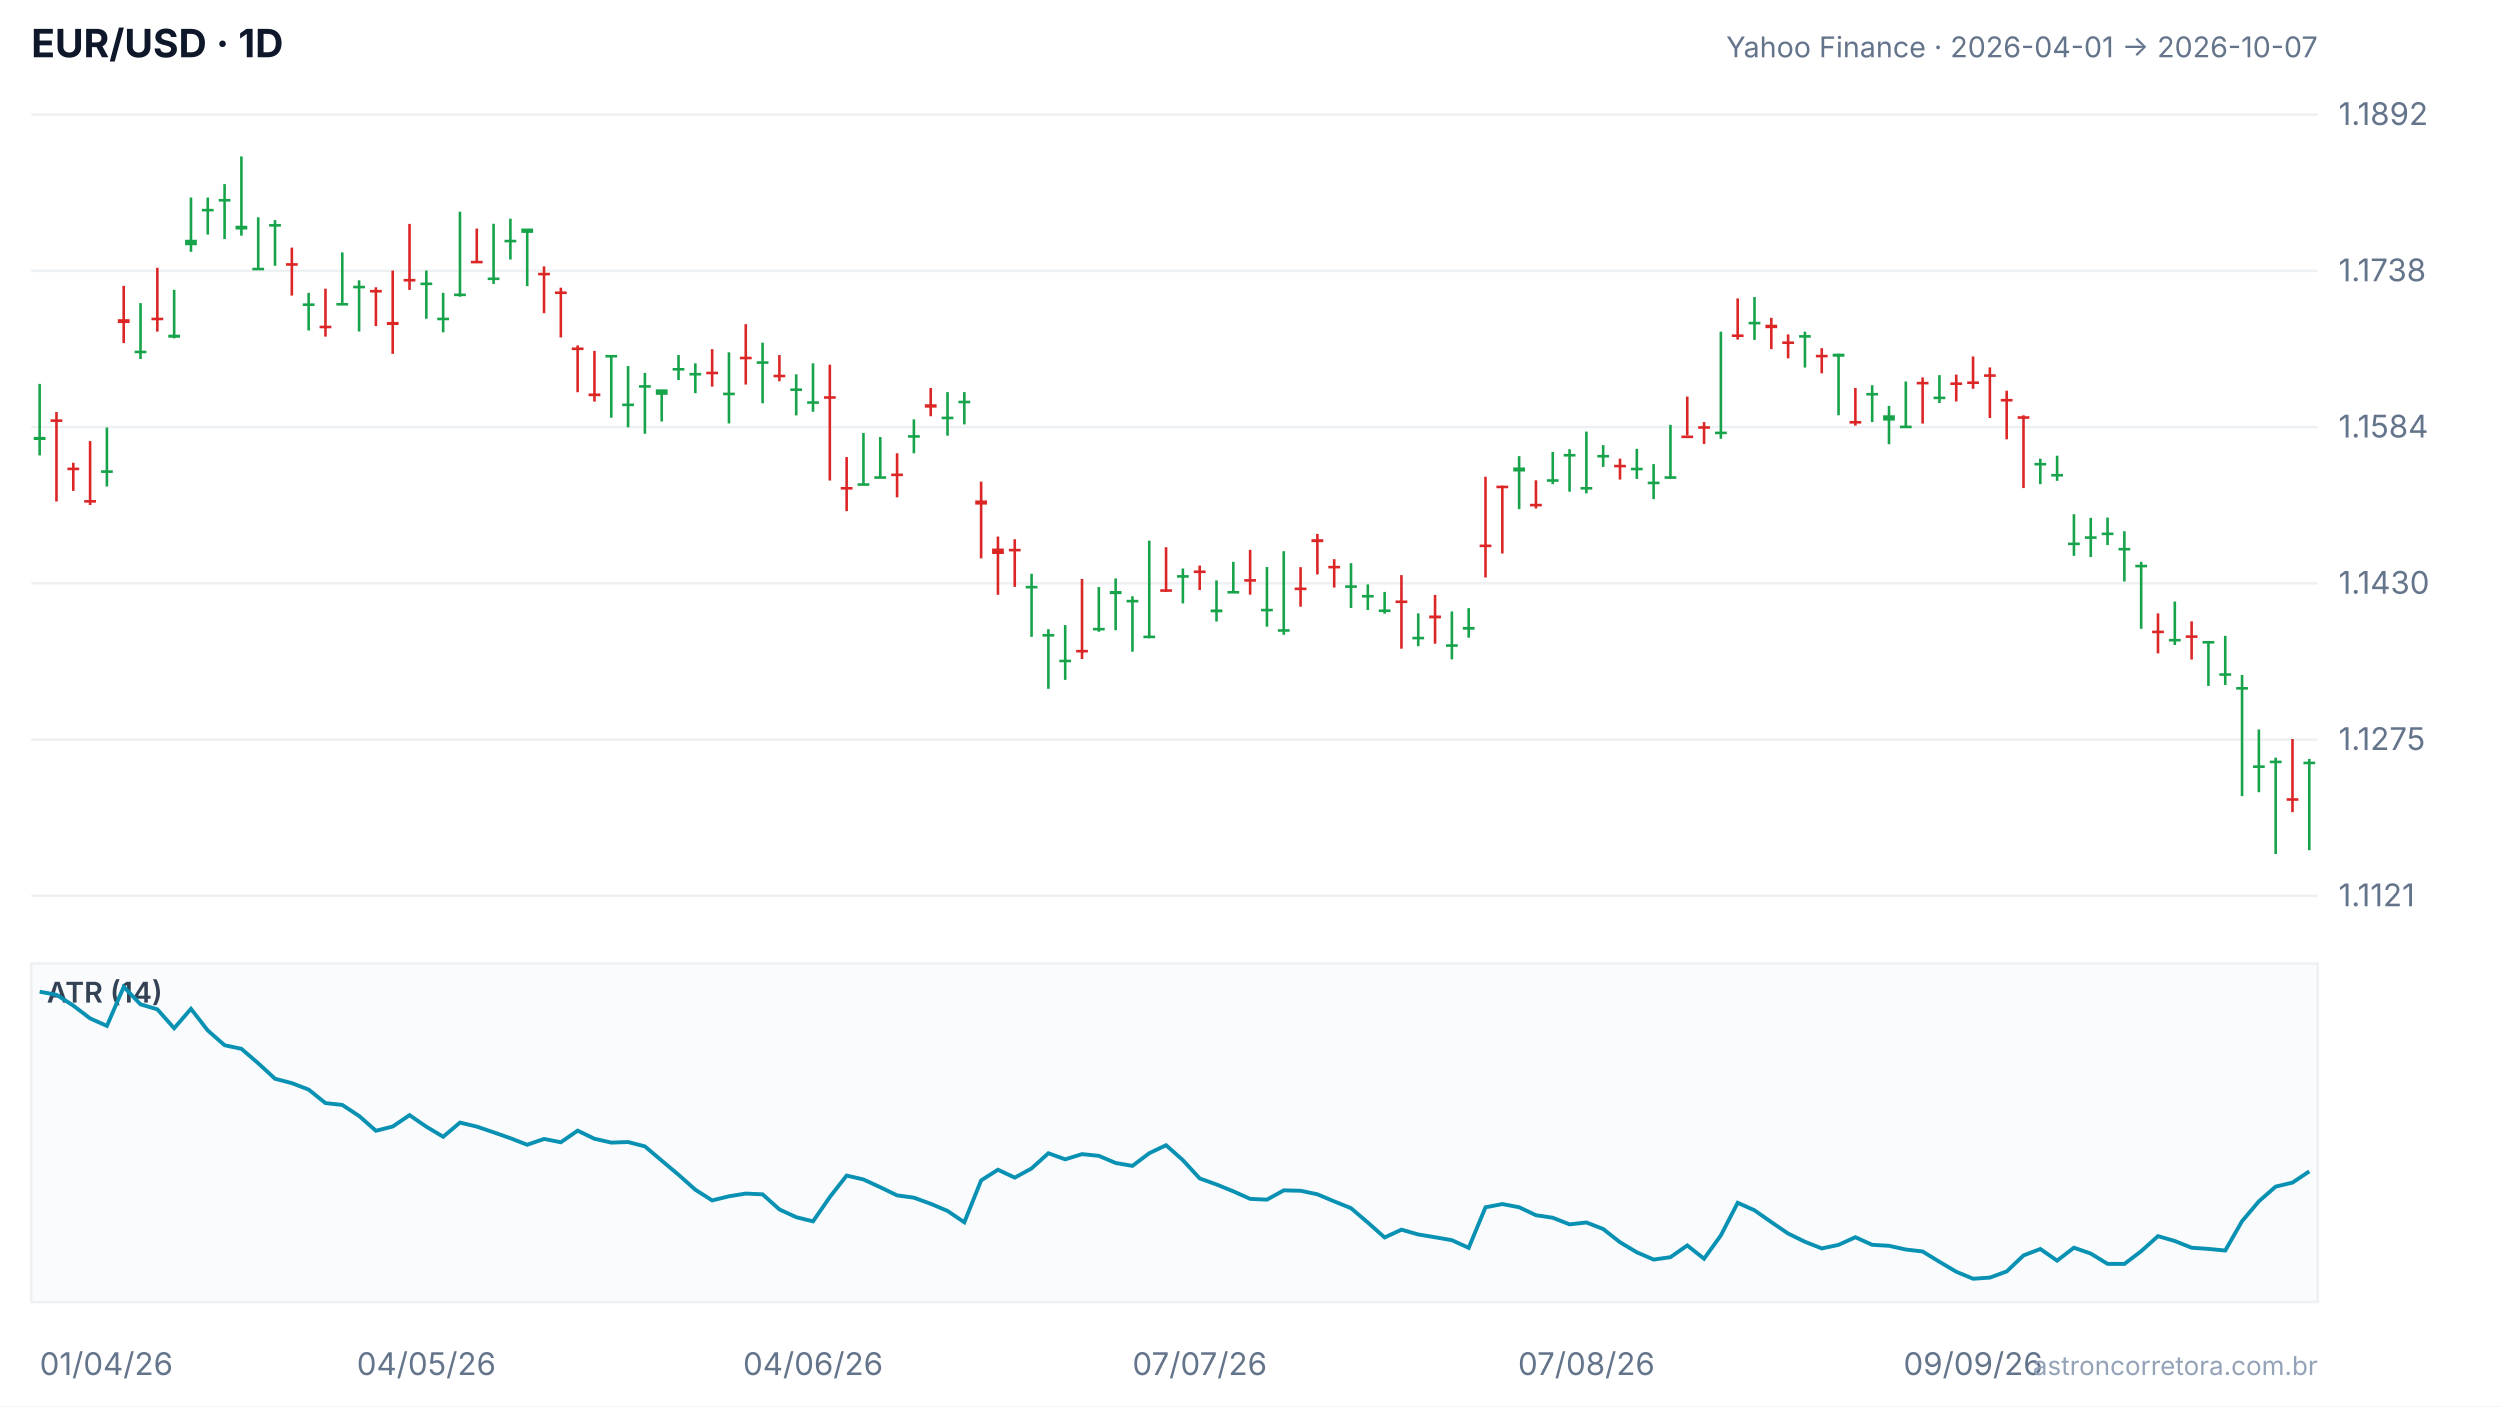
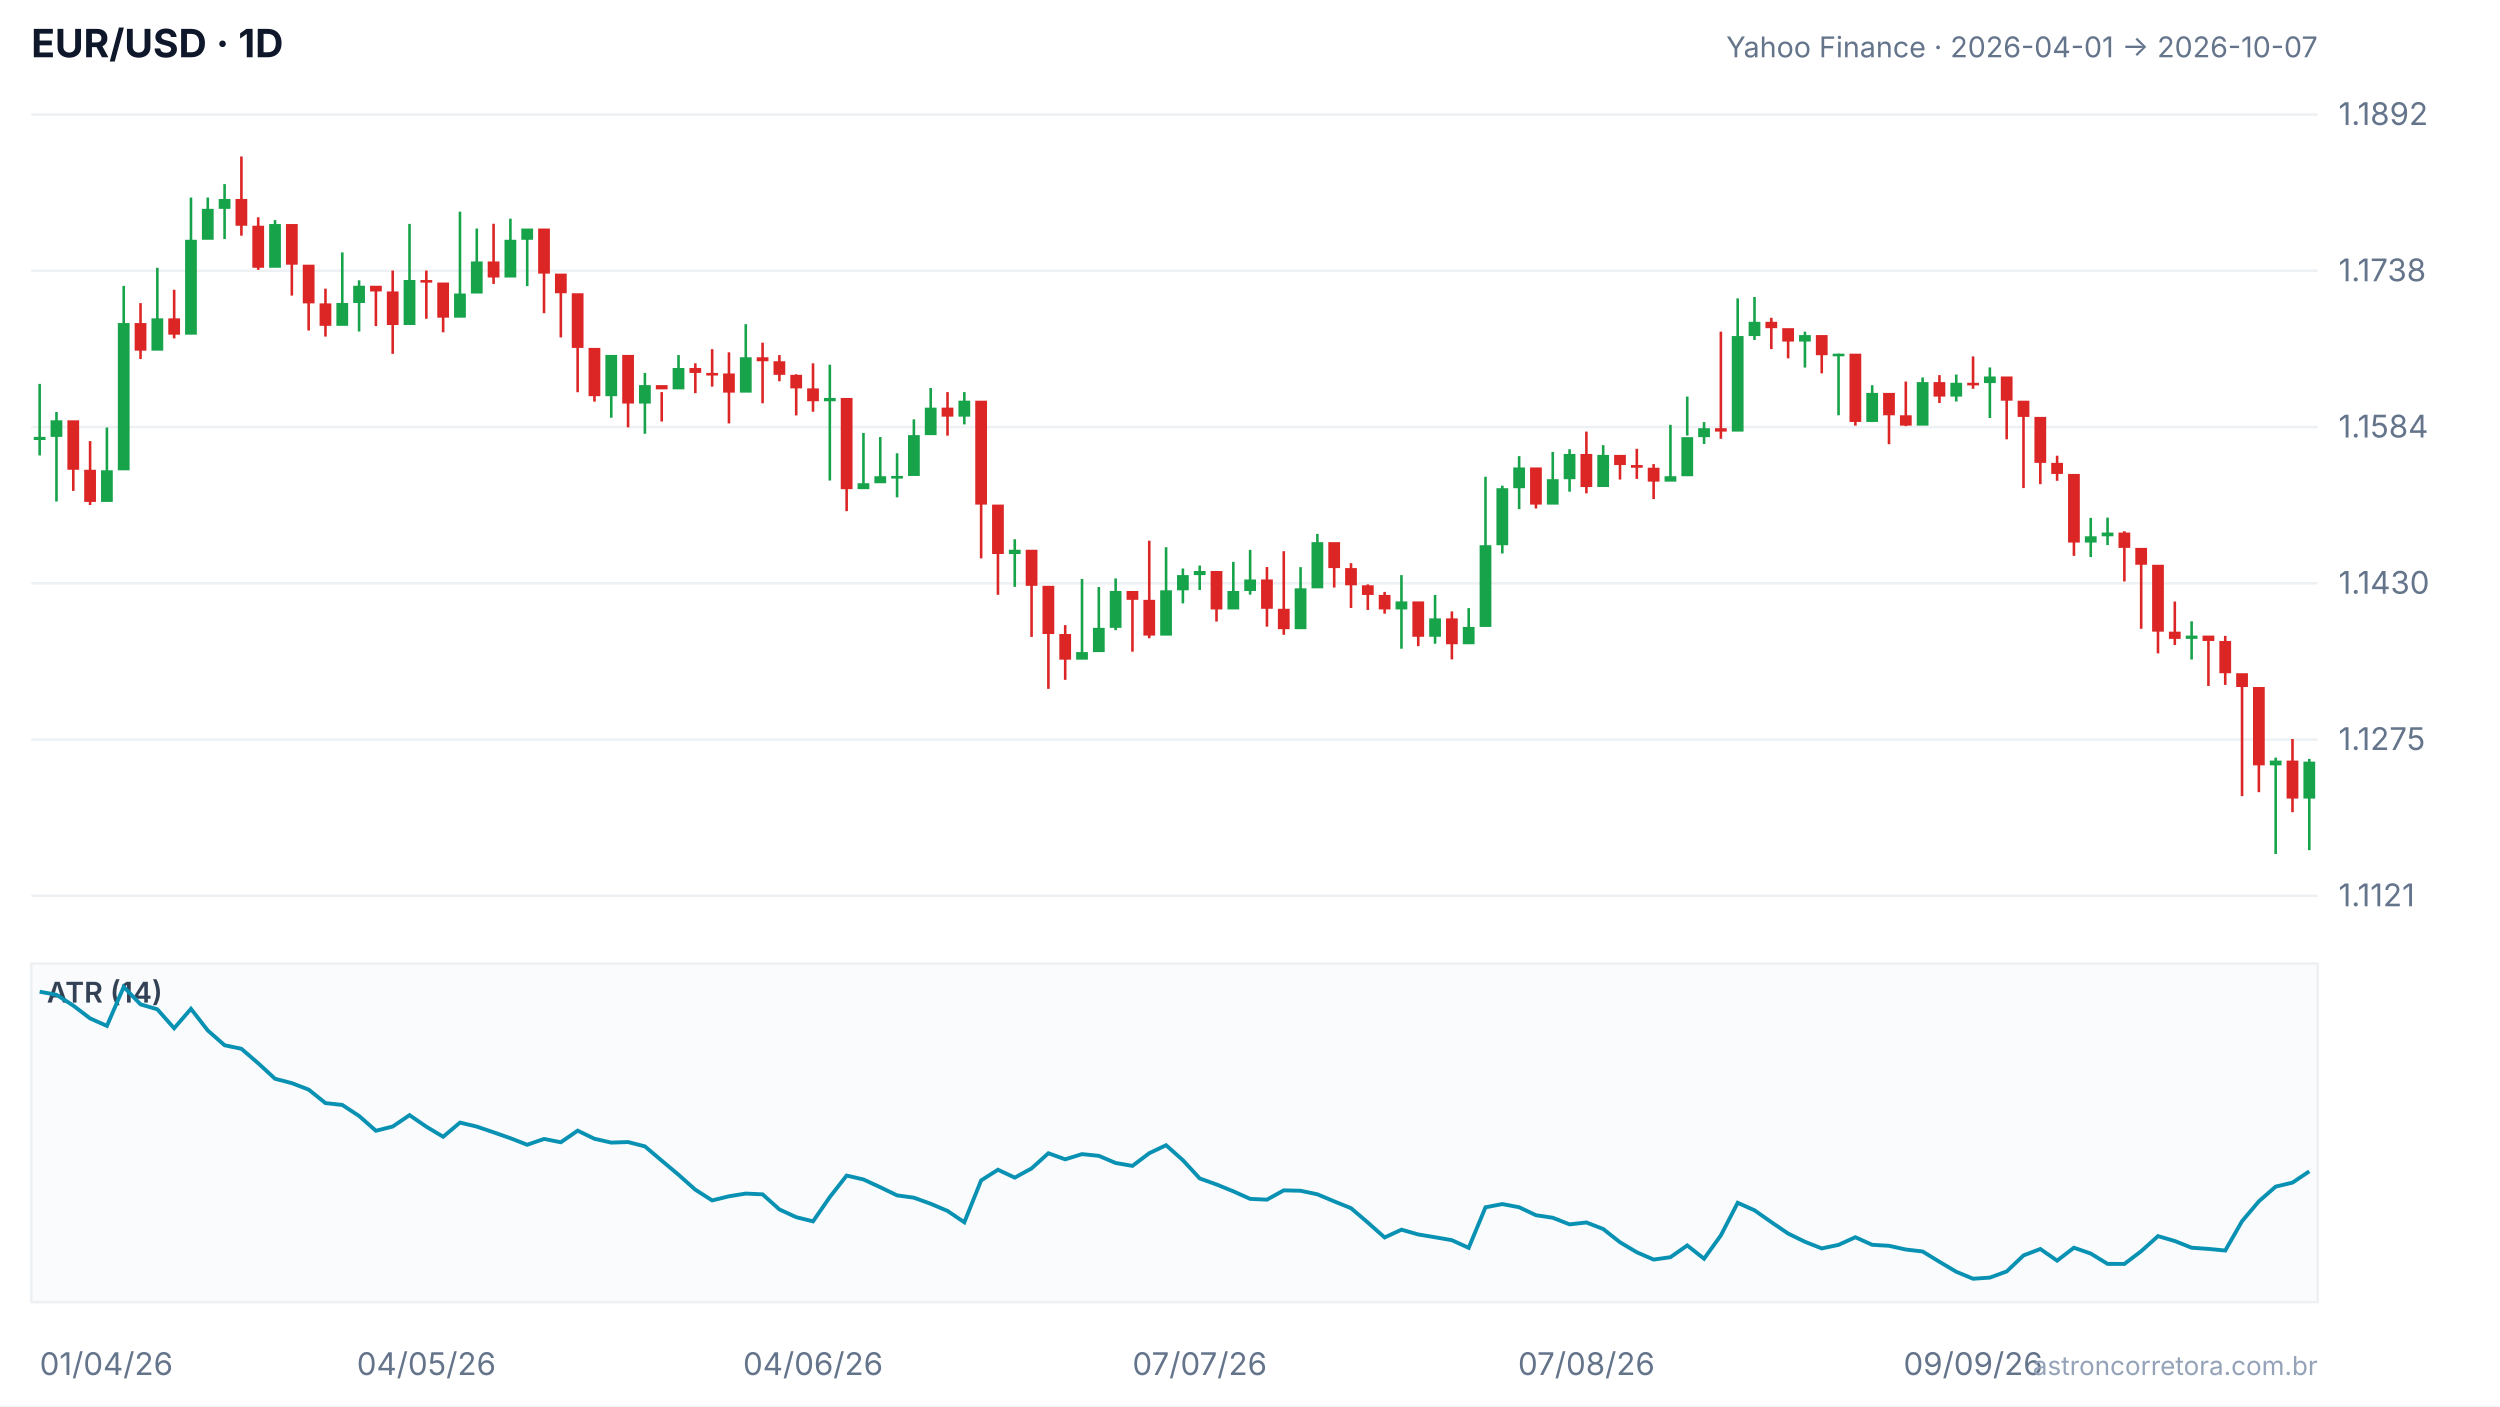
<svg xmlns="http://www.w3.org/2000/svg" viewBox="0 0 960 540" font-family="Inter,system-ui,sans-serif" font-size="12" role="img">
  <rect width="960" height="540" fill="#ffffff" />
  <text x="12" y="22" font-size="15" font-weight="700" fill="#0f172a">EUR/USD · 1D</text>
  <text x="890" y="22" font-size="11" fill="#64748b" text-anchor="end">Yahoo Finance · 2026-04-01 → 2026-10-07</text>
  <line x1="12" x2="890" y1="344" y2="344" stroke="#eef1f4" />
  <text x="898" y="348" fill="#64748b">1.1121</text>
  <line x1="12" x2="890" y1="284" y2="284" stroke="#eef1f4" />
  <text x="898" y="288" fill="#64748b">1.1275</text>
  <line x1="12" x2="890" y1="224" y2="224" stroke="#eef1f4" />
  <text x="898" y="228" fill="#64748b">1.1430</text>
  <line x1="12" x2="890" y1="164" y2="164" stroke="#eef1f4" />
  <text x="898" y="168" fill="#64748b">1.1584</text>
  <line x1="12" x2="890" y1="104" y2="104" stroke="#eef1f4" />
  <text x="898" y="108" fill="#64748b">1.1738</text>
  <line x1="12" x2="890" y1="44" y2="44" stroke="#eef1f4" />
  <text x="898" y="48" fill="#64748b">1.1892</text>
  <text x="15.228" y="528" fill="#64748b" text-anchor="start">01/04/26</text>
  <text x="163.713" y="528" fill="#64748b" text-anchor="middle">04/05/26</text>
  <text x="312.199" y="528" fill="#64748b" text-anchor="middle">04/06/26</text>
  <text x="460.684" y="528" fill="#64748b" text-anchor="middle">07/07/26</text>
  <text x="609.169" y="528" fill="#64748b" text-anchor="middle">07/08/26</text>
  <text x="757.654" y="528" fill="#64748b" text-anchor="middle">09/09/26</text>
  <line x1="15.228" x2="15.228" y1="147.408" y2="174.89" stroke="#16a34a" />
  <rect x="12.968" y="167.765" width="4.519" height="1.198" fill="#16a34a" />
-   <line x1="21.684" x2="21.684" y1="158.211" y2="192.58" stroke="#dc2626" />
-   <rect x="19.424" y="161.035" width="4.519" height="1" fill="#dc2626" />
+   <line x1="21.684" x2="21.684" y1="158.211" y2="192.58" stroke="#16a34a" />
+   <rect x="19.424" y="161.401" width="4.519" height="6.364" fill="#16a34a" />
  <line x1="28.14" x2="28.14" y1="177.693" y2="188.506" stroke="#dc2626" />
-   <rect x="25.88" y="179.559" width="4.519" height="1" fill="#dc2626" />
+   <rect x="25.88" y="161.401" width="4.519" height="18.987" fill="#dc2626" />
  <line x1="34.596" x2="34.596" y1="169.379" y2="193.919" stroke="#dc2626" />
-   <rect x="32.336" y="192.013" width="4.519" height="1" fill="#dc2626" />
+   <rect x="32.336" y="180.388" width="4.519" height="12.347" fill="#dc2626" />
  <line x1="41.051" x2="41.051" y1="164.168" y2="186.802" stroke="#16a34a" />
-   <rect x="38.792" y="180.596" width="4.519" height="1" fill="#16a34a" />
-   <line x1="47.507" x2="47.507" y1="109.776" y2="131.743" stroke="#dc2626" />
-   <rect x="45.248" y="122.567" width="4.519" height="1.487" fill="#dc2626" />
-   <line x1="53.963" x2="53.963" y1="116.394" y2="137.874" stroke="#16a34a" />
-   <rect x="51.704" y="134.652" width="4.519" height="1" fill="#16a34a" />
-   <line x1="60.419" x2="60.419" y1="102.818" y2="127.345" stroke="#dc2626" />
-   <rect x="58.16" y="121.982" width="4.519" height="1" fill="#dc2626" />
-   <line x1="66.875" x2="66.875" y1="111.273" y2="129.942" stroke="#16a34a" />
-   <rect x="64.615" y="128.512" width="4.519" height="1.166" fill="#16a34a" />
+   <rect x="38.792" y="180.596" width="4.519" height="12.139" fill="#16a34a" />
+   <line x1="47.507" x2="47.507" y1="109.776" y2="131.743" stroke="#16a34a" />
+   <rect x="45.248" y="124.055" width="4.519" height="56.541" fill="#16a34a" />
+   <line x1="53.963" x2="53.963" y1="116.394" y2="137.874" stroke="#dc2626" />
+   <rect x="51.704" y="124.055" width="4.519" height="10.598" fill="#dc2626" />
+   <line x1="60.419" x2="60.419" y1="102.818" y2="127.345" stroke="#16a34a" />
+   <rect x="58.16" y="122.248" width="4.519" height="12.404" fill="#16a34a" />
+   <line x1="66.875" x2="66.875" y1="111.273" y2="129.942" stroke="#dc2626" />
+   <rect x="64.615" y="122.248" width="4.519" height="6.263" fill="#dc2626" />
  <line x1="73.331" x2="73.331" y1="75.856" y2="96.699" stroke="#16a34a" />
-   <rect x="71.071" y="92.071" width="4.519" height="2.1" fill="#16a34a" />
+   <rect x="71.071" y="92.071" width="4.519" height="36.44" fill="#16a34a" />
  <line x1="79.787" x2="79.787" y1="75.856" y2="90.078" stroke="#16a34a" />
-   <rect x="77.527" y="80.192" width="4.519" height="1" fill="#16a34a" />
+   <rect x="77.527" y="80.192" width="4.519" height="11.88" fill="#16a34a" />
  <line x1="86.243" x2="86.243" y1="70.697" y2="91.802" stroke="#16a34a" />
-   <rect x="83.983" y="76.399" width="4.519" height="1" fill="#16a34a" />
-   <line x1="92.699" x2="92.699" y1="60.071" y2="90.509" stroke="#16a34a" />
-   <rect x="90.439" y="86.679" width="4.519" height="1.457" fill="#16a34a" />
-   <line x1="99.154" x2="99.154" y1="83.437" y2="103.622" stroke="#16a34a" />
-   <rect x="96.895" y="102.818" width="4.519" height="1" fill="#16a34a" />
+   <rect x="83.983" y="76.399" width="4.519" height="3.793" fill="#16a34a" />
+   <line x1="92.699" x2="92.699" y1="60.071" y2="90.509" stroke="#dc2626" />
+   <rect x="90.439" y="76.399" width="4.519" height="10.28" fill="#dc2626" />
+   <line x1="99.154" x2="99.154" y1="83.437" y2="103.622" stroke="#dc2626" />
+   <rect x="96.895" y="86.679" width="4.519" height="16.139" fill="#dc2626" />
  <line x1="105.61" x2="105.61" y1="84.518" y2="102.068" stroke="#16a34a" />
-   <rect x="103.351" y="86.031" width="4.519" height="1" fill="#16a34a" />
+   <rect x="103.351" y="86.031" width="4.519" height="16.787" fill="#16a34a" />
  <line x1="112.066" x2="112.066" y1="95.085" y2="113.514" stroke="#dc2626" />
-   <rect x="109.807" y="101.048" width="4.519" height="1" fill="#dc2626" />
-   <line x1="118.522" x2="118.522" y1="112.447" y2="126.921" stroke="#16a34a" />
-   <rect x="116.263" y="116.501" width="4.519" height="1" fill="#16a34a" />
+   <rect x="109.807" y="86.031" width="4.519" height="15.607" fill="#dc2626" />
+   <line x1="118.522" x2="118.522" y1="112.447" y2="126.921" stroke="#dc2626" />
+   <rect x="116.263" y="101.638" width="4.519" height="14.862" fill="#dc2626" />
  <line x1="124.978" x2="124.978" y1="110.845" y2="129.253" stroke="#dc2626" />
-   <rect x="122.718" y="125.064" width="4.519" height="1" fill="#dc2626" />
+   <rect x="122.718" y="116.501" width="4.519" height="8.616" fill="#dc2626" />
  <line x1="131.434" x2="131.434" y1="96.914" y2="116.554" stroke="#16a34a" />
-   <rect x="129.174" y="116.341" width="4.519" height="1" fill="#16a34a" />
+   <rect x="129.174" y="116.341" width="4.519" height="8.776" fill="#16a34a" />
  <line x1="137.89" x2="137.89" y1="107.637" y2="127.292" stroke="#16a34a" />
-   <rect x="135.63" y="109.723" width="4.519" height="1" fill="#16a34a" />
+   <rect x="135.63" y="109.723" width="4.519" height="6.618" fill="#16a34a" />
  <line x1="144.346" x2="144.346" y1="110.311" y2="125.223" stroke="#dc2626" />
-   <rect x="142.086" y="111.326" width="4.519" height="1" fill="#dc2626" />
+   <rect x="142.086" y="109.723" width="4.519" height="2.19" fill="#dc2626" />
  <line x1="150.801" x2="150.801" y1="103.89" y2="135.868" stroke="#dc2626" />
-   <rect x="148.542" y="123.63" width="4.519" height="1.168" fill="#dc2626" />
-   <line x1="157.257" x2="157.257" y1="85.977" y2="111.326" stroke="#dc2626" />
-   <rect x="154.998" y="107.103" width="4.519" height="1" fill="#dc2626" />
-   <line x1="163.713" x2="163.713" y1="103.89" y2="122.407" stroke="#16a34a" />
-   <rect x="161.454" y="108.494" width="4.519" height="1" fill="#16a34a" />
-   <line x1="170.169" x2="170.169" y1="112.447" y2="127.611" stroke="#16a34a" />
-   <rect x="167.91" y="121.982" width="4.519" height="1" fill="#16a34a" />
+   <rect x="148.542" y="111.913" width="4.519" height="12.885" fill="#dc2626" />
+   <line x1="157.257" x2="157.257" y1="85.977" y2="111.326" stroke="#16a34a" />
+   <rect x="154.998" y="107.531" width="4.519" height="17.267" fill="#16a34a" />
+   <line x1="163.713" x2="163.713" y1="103.89" y2="122.407" stroke="#dc2626" />
+   <rect x="161.454" y="107.531" width="4.519" height="1" fill="#dc2626" />
+   <line x1="170.169" x2="170.169" y1="112.447" y2="127.611" stroke="#dc2626" />
+   <rect x="167.91" y="108.494" width="4.519" height="13.489" fill="#dc2626" />
  <line x1="176.625" x2="176.625" y1="81.274" y2="113.941" stroke="#16a34a" />
-   <rect x="174.365" y="112.714" width="4.519" height="1" fill="#16a34a" />
-   <line x1="183.081" x2="183.081" y1="87.759" y2="100.673" stroke="#dc2626" />
-   <rect x="180.821" y="100.136" width="4.519" height="1" fill="#dc2626" />
-   <line x1="189.537" x2="189.537" y1="85.923" y2="109.028" stroke="#16a34a" />
-   <rect x="187.277" y="106.567" width="4.519" height="1" fill="#16a34a" />
+   <rect x="174.365" y="112.714" width="4.519" height="9.268" fill="#16a34a" />
+   <line x1="183.081" x2="183.081" y1="87.759" y2="100.673" stroke="#16a34a" />
+   <rect x="180.821" y="100.404" width="4.519" height="12.31" fill="#16a34a" />
+   <line x1="189.537" x2="189.537" y1="85.923" y2="109.028" stroke="#dc2626" />
+   <rect x="187.277" y="100.404" width="4.519" height="6.163" fill="#dc2626" />
  <line x1="195.993" x2="195.993" y1="83.978" y2="99.653" stroke="#16a34a" />
-   <rect x="193.733" y="92.071" width="4.519" height="1" fill="#16a34a" />
+   <rect x="193.733" y="92.071" width="4.519" height="14.496" fill="#16a34a" />
  <line x1="202.449" x2="202.449" y1="88.298" y2="109.883" stroke="#16a34a" />
-   <rect x="200.189" y="87.759" width="4.519" height="1.672" fill="#16a34a" />
+   <rect x="200.189" y="87.759" width="4.519" height="4.313" fill="#16a34a" />
  <line x1="208.904" x2="208.904" y1="102.282" y2="120.281" stroke="#dc2626" />
-   <rect x="206.645" y="104.748" width="4.519" height="1" fill="#dc2626" />
+   <rect x="206.645" y="87.759" width="4.519" height="17.31" fill="#dc2626" />
  <line x1="215.36" x2="215.36" y1="110.471" y2="129.571" stroke="#dc2626" />
-   <rect x="213.101" y="111.913" width="4.519" height="1" fill="#dc2626" />
+   <rect x="213.101" y="105.068" width="4.519" height="7.539" fill="#dc2626" />
  <line x1="221.816" x2="221.816" y1="132.642" y2="150.613" stroke="#dc2626" />
-   <rect x="219.557" y="133.436" width="4.519" height="1" fill="#dc2626" />
+   <rect x="219.557" y="112.607" width="4.519" height="20.987" fill="#dc2626" />
  <line x1="228.272" x2="228.272" y1="134.758" y2="154.232" stroke="#dc2626" />
-   <rect x="226.013" y="151.085" width="4.519" height="1.05" fill="#dc2626" />
+   <rect x="226.013" y="133.594" width="4.519" height="18.541" fill="#dc2626" />
  <line x1="234.728" x2="234.728" y1="136.343" y2="160.408" stroke="#16a34a" />
-   <rect x="232.468" y="136.29" width="4.519" height="1" fill="#16a34a" />
-   <line x1="241.184" x2="241.184" y1="140.565" y2="164.115" stroke="#16a34a" />
-   <rect x="238.924" y="154.966" width="4.519" height="1" fill="#16a34a" />
+   <rect x="232.468" y="136.29" width="4.519" height="15.845" fill="#16a34a" />
+   <line x1="241.184" x2="241.184" y1="140.565" y2="164.115" stroke="#dc2626" />
+   <rect x="238.924" y="136.29" width="4.519" height="18.675" fill="#dc2626" />
  <line x1="247.64" x2="247.64" y1="143.2" y2="166.566" stroke="#16a34a" />
-   <rect x="245.38" y="147.882" width="4.519" height="1" fill="#16a34a" />
-   <line x1="254.096" x2="254.096" y1="150.561" y2="161.871" stroke="#16a34a" />
-   <rect x="251.836" y="149.51" width="4.519" height="2.1" fill="#16a34a" />
+   <rect x="245.38" y="147.882" width="4.519" height="7.084" fill="#16a34a" />
+   <line x1="254.096" x2="254.096" y1="150.561" y2="161.871" stroke="#dc2626" />
+   <rect x="251.836" y="147.882" width="4.519" height="1.629" fill="#dc2626" />
  <line x1="260.551" x2="260.551" y1="136.343" y2="145.937" stroke="#16a34a" />
-   <rect x="258.292" y="141.303" width="4.519" height="1" fill="#16a34a" />
-   <line x1="267.007" x2="267.007" y1="139.51" y2="150.98" stroke="#16a34a" />
-   <rect x="264.748" y="143.2" width="4.519" height="1" fill="#16a34a" />
+   <rect x="258.292" y="141.303" width="4.519" height="8.207" fill="#16a34a" />
+   <line x1="267.007" x2="267.007" y1="139.51" y2="150.98" stroke="#dc2626" />
+   <rect x="264.748" y="141.303" width="4.519" height="1.897" fill="#dc2626" />
  <line x1="273.463" x2="273.463" y1="134.07" y2="148.46" stroke="#dc2626" />
-   <rect x="271.204" y="142.726" width="4.519" height="1" fill="#dc2626" />
-   <line x1="279.919" x2="279.919" y1="135.286" y2="162.601" stroke="#16a34a" />
-   <rect x="277.66" y="150.771" width="4.519" height="1" fill="#16a34a" />
-   <line x1="286.375" x2="286.375" y1="124.48" y2="147.671" stroke="#dc2626" />
-   <rect x="284.115" y="136.977" width="4.519" height="1" fill="#dc2626" />
-   <line x1="292.831" x2="292.831" y1="131.584" y2="154.861" stroke="#16a34a" />
-   <rect x="290.571" y="138.719" width="4.519" height="1" fill="#16a34a" />
+   <rect x="271.204" y="143.2" width="4.519" height="1" fill="#dc2626" />
+   <line x1="279.919" x2="279.919" y1="135.286" y2="162.601" stroke="#dc2626" />
+   <rect x="277.66" y="143.41" width="4.519" height="7.36" fill="#dc2626" />
+   <line x1="286.375" x2="286.375" y1="124.48" y2="147.671" stroke="#16a34a" />
+   <rect x="284.115" y="137.188" width="4.519" height="13.582" fill="#16a34a" />
+   <line x1="292.831" x2="292.831" y1="131.584" y2="154.861" stroke="#dc2626" />
+   <rect x="290.571" y="137.188" width="4.519" height="1.531" fill="#dc2626" />
  <line x1="299.287" x2="299.287" y1="136.343" y2="146.41" stroke="#dc2626" />
-   <rect x="297.027" y="143.884" width="4.519" height="1" fill="#dc2626" />
-   <line x1="305.743" x2="305.743" y1="143.726" y2="159.519" stroke="#16a34a" />
-   <rect x="303.483" y="149.143" width="4.519" height="1" fill="#16a34a" />
-   <line x1="312.199" x2="312.199" y1="139.51" y2="158.107" stroke="#16a34a" />
-   <rect x="309.939" y="154.075" width="4.519" height="1" fill="#16a34a" />
-   <line x1="318.654" x2="318.654" y1="140.037" y2="184.528" stroke="#dc2626" />
-   <rect x="316.395" y="152.135" width="4.519" height="1" fill="#dc2626" />
+   <rect x="297.027" y="138.719" width="4.519" height="5.218" fill="#dc2626" />
+   <line x1="305.743" x2="305.743" y1="143.726" y2="159.519" stroke="#dc2626" />
+   <rect x="303.483" y="143.937" width="4.519" height="5.206" fill="#dc2626" />
+   <line x1="312.199" x2="312.199" y1="139.51" y2="158.107" stroke="#dc2626" />
+   <rect x="309.939" y="149.143" width="4.519" height="4.932" fill="#dc2626" />
+   <line x1="318.654" x2="318.654" y1="140.037" y2="184.528" stroke="#16a34a" />
+   <rect x="316.395" y="152.816" width="4.519" height="1.259" fill="#16a34a" />
  <line x1="325.11" x2="325.11" y1="175.513" y2="196.286" stroke="#dc2626" />
-   <rect x="322.851" y="187.009" width="4.519" height="1" fill="#dc2626" />
+   <rect x="322.851" y="152.816" width="4.519" height="35.019" fill="#dc2626" />
  <line x1="331.566" x2="331.566" y1="166.253" y2="185.769" stroke="#16a34a" />
-   <rect x="329.307" y="185.562" width="4.519" height="1" fill="#16a34a" />
+   <rect x="329.307" y="185.562" width="4.519" height="2.273" fill="#16a34a" />
  <line x1="338.022" x2="338.022" y1="167.817" y2="183.39" stroke="#16a34a" />
-   <rect x="335.762" y="182.873" width="4.519" height="1" fill="#16a34a" />
-   <line x1="344.478" x2="344.478" y1="174.059" y2="190.982" stroke="#dc2626" />
-   <rect x="342.218" y="181.838" width="4.519" height="1" fill="#dc2626" />
+   <rect x="335.762" y="182.873" width="4.519" height="2.689" fill="#16a34a" />
+   <line x1="344.478" x2="344.478" y1="174.059" y2="190.982" stroke="#16a34a" />
+   <rect x="342.218" y="182.77" width="4.519" height="1" fill="#16a34a" />
  <line x1="350.934" x2="350.934" y1="161.035" y2="174.059" stroke="#16a34a" />
-   <rect x="348.674" y="167.088" width="4.519" height="1" fill="#16a34a" />
-   <line x1="357.39" x2="357.39" y1="148.986" y2="159.832" stroke="#dc2626" />
-   <rect x="355.13" y="155.228" width="4.519" height="1.309" fill="#dc2626" />
-   <line x1="363.846" x2="363.846" y1="150.561" y2="167.296" stroke="#16a34a" />
-   <rect x="361.586" y="159.99" width="4.519" height="1" fill="#16a34a" />
+   <rect x="348.674" y="167.088" width="4.519" height="15.682" fill="#16a34a" />
+   <line x1="357.39" x2="357.39" y1="148.986" y2="159.832" stroke="#16a34a" />
+   <rect x="355.13" y="156.537" width="4.519" height="10.551" fill="#16a34a" />
+   <line x1="363.846" x2="363.846" y1="150.561" y2="167.296" stroke="#dc2626" />
+   <rect x="361.586" y="156.537" width="4.519" height="3.453" fill="#dc2626" />
  <line x1="370.301" x2="370.301" y1="150.561" y2="162.967" stroke="#16a34a" />
-   <rect x="368.042" y="153.865" width="4.519" height="1" fill="#16a34a" />
+   <rect x="368.042" y="153.865" width="4.519" height="6.125" fill="#16a34a" />
  <line x1="376.757" x2="376.757" y1="184.942" y2="214.421" stroke="#dc2626" />
-   <rect x="374.498" y="192.168" width="4.519" height="1.597" fill="#dc2626" />
+   <rect x="374.498" y="153.865" width="4.519" height="39.9" fill="#dc2626" />
  <line x1="383.213" x2="383.213" y1="206.038" y2="228.407" stroke="#dc2626" />
-   <rect x="380.954" y="210.642" width="4.519" height="2.094" fill="#dc2626" />
-   <line x1="389.669" x2="389.669" y1="207.062" y2="225.363" stroke="#dc2626" />
-   <rect x="387.41" y="210.744" width="4.519" height="1" fill="#dc2626" />
-   <line x1="396.125" x2="396.125" y1="220.331" y2="244.572" stroke="#16a34a" />
-   <rect x="393.865" y="224.956" width="4.519" height="1" fill="#16a34a" />
-   <line x1="402.581" x2="402.581" y1="241.6" y2="264.513" stroke="#16a34a" />
-   <rect x="400.321" y="243.464" width="4.519" height="1" fill="#16a34a" />
-   <line x1="409.037" x2="409.037" y1="240.037" y2="261.069" stroke="#16a34a" />
-   <rect x="406.777" y="253.312" width="4.519" height="1" fill="#16a34a" />
-   <line x1="415.493" x2="415.493" y1="222.315" y2="253.061" stroke="#dc2626" />
-   <rect x="413.233" y="249.549" width="4.519" height="1" fill="#dc2626" />
+   <rect x="380.954" y="193.765" width="4.519" height="18.972" fill="#dc2626" />
+   <line x1="389.669" x2="389.669" y1="207.062" y2="225.363" stroke="#16a34a" />
+   <rect x="387.41" y="211.102" width="4.519" height="1.635" fill="#16a34a" />
+   <line x1="396.125" x2="396.125" y1="220.331" y2="244.572" stroke="#dc2626" />
+   <rect x="393.865" y="211.102" width="4.519" height="13.855" fill="#dc2626" />
+   <line x1="402.581" x2="402.581" y1="241.6" y2="264.513" stroke="#dc2626" />
+   <rect x="400.321" y="224.956" width="4.519" height="18.507" fill="#dc2626" />
+   <line x1="409.037" x2="409.037" y1="240.037" y2="261.069" stroke="#dc2626" />
+   <rect x="406.777" y="243.464" width="4.519" height="9.848" fill="#dc2626" />
+   <line x1="415.493" x2="415.493" y1="222.315" y2="253.061" stroke="#16a34a" />
+   <rect x="413.233" y="250.402" width="4.519" height="2.909" fill="#16a34a" />
  <line x1="421.949" x2="421.949" y1="225.413" y2="242.608" stroke="#16a34a" />
-   <rect x="419.689" y="241.096" width="4.519" height="1" fill="#16a34a" />
+   <rect x="419.689" y="241.096" width="4.519" height="9.307" fill="#16a34a" />
  <line x1="428.404" x2="428.404" y1="222.111" y2="242.003" stroke="#16a34a" />
-   <rect x="426.145" y="226.936" width="4.519" height="1.217" fill="#16a34a" />
-   <line x1="434.86" x2="434.86" y1="228.964" y2="250.251" stroke="#16a34a" />
-   <rect x="432.601" y="230.332" width="4.519" height="1" fill="#16a34a" />
-   <line x1="441.316" x2="441.316" y1="207.625" y2="245.075" stroke="#16a34a" />
-   <rect x="439.057" y="244.068" width="4.519" height="1" fill="#16a34a" />
-   <line x1="447.772" x2="447.772" y1="210.131" y2="227.291" stroke="#dc2626" />
-   <rect x="445.513" y="226.277" width="4.519" height="1" fill="#dc2626" />
+   <rect x="426.145" y="226.936" width="4.519" height="14.16" fill="#16a34a" />
+   <line x1="434.86" x2="434.86" y1="228.964" y2="250.251" stroke="#dc2626" />
+   <rect x="432.601" y="226.936" width="4.519" height="3.396" fill="#dc2626" />
+   <line x1="441.316" x2="441.316" y1="207.625" y2="245.075" stroke="#dc2626" />
+   <rect x="439.057" y="230.332" width="4.519" height="13.736" fill="#dc2626" />
+   <line x1="447.772" x2="447.772" y1="210.131" y2="227.291" stroke="#16a34a" />
+   <rect x="445.513" y="226.683" width="4.519" height="17.386" fill="#16a34a" />
  <line x1="454.228" x2="454.228" y1="218.295" y2="231.7" stroke="#16a34a" />
-   <rect x="451.968" y="220.84" width="4.519" height="1" fill="#16a34a" />
-   <line x1="460.684" x2="460.684" y1="217.174" y2="226.581" stroke="#dc2626" />
-   <rect x="458.424" y="219.058" width="4.519" height="1" fill="#dc2626" />
-   <line x1="467.14" x2="467.14" y1="222.874" y2="238.675" stroke="#16a34a" />
-   <rect x="464.88" y="234.027" width="4.519" height="1.112" fill="#16a34a" />
+   <rect x="451.968" y="220.84" width="4.519" height="5.843" fill="#16a34a" />
+   <line x1="460.684" x2="460.684" y1="217.174" y2="226.581" stroke="#16a34a" />
+   <rect x="458.424" y="219.262" width="4.519" height="1.578" fill="#16a34a" />
+   <line x1="467.14" x2="467.14" y1="222.874" y2="238.675" stroke="#dc2626" />
+   <rect x="464.88" y="219.262" width="4.519" height="14.765" fill="#dc2626" />
  <line x1="473.596" x2="473.596" y1="215.747" y2="227.24" stroke="#16a34a" />
-   <rect x="471.336" y="226.936" width="4.519" height="1" fill="#16a34a" />
-   <line x1="480.051" x2="480.051" y1="211.153" y2="228.356" stroke="#dc2626" />
-   <rect x="477.792" y="222.366" width="4.519" height="1" fill="#dc2626" />
-   <line x1="486.507" x2="486.507" y1="217.735" y2="240.642" stroke="#16a34a" />
-   <rect x="484.248" y="233.774" width="4.519" height="1" fill="#16a34a" />
-   <line x1="492.963" x2="492.963" y1="211.664" y2="243.766" stroke="#16a34a" />
-   <rect x="490.704" y="241.6" width="4.519" height="1" fill="#16a34a" />
-   <line x1="499.419" x2="499.419" y1="217.786" y2="232.965" stroke="#dc2626" />
-   <rect x="497.16" y="225.617" width="4.519" height="1" fill="#dc2626" />
-   <line x1="505.875" x2="505.875" y1="205.013" y2="220.585" stroke="#dc2626" />
-   <rect x="503.615" y="207.062" width="4.519" height="1.126" fill="#dc2626" />
+   <rect x="471.336" y="226.936" width="4.519" height="7.091" fill="#16a34a" />
+   <line x1="480.051" x2="480.051" y1="211.153" y2="228.356" stroke="#16a34a" />
+   <rect x="477.792" y="222.518" width="4.519" height="4.418" fill="#16a34a" />
+   <line x1="486.507" x2="486.507" y1="217.735" y2="240.642" stroke="#dc2626" />
+   <rect x="484.248" y="222.518" width="4.519" height="11.256" fill="#dc2626" />
+   <line x1="492.963" x2="492.963" y1="211.664" y2="243.766" stroke="#dc2626" />
+   <rect x="490.704" y="233.774" width="4.519" height="7.826" fill="#dc2626" />
+   <line x1="499.419" x2="499.419" y1="217.786" y2="232.965" stroke="#16a34a" />
+   <rect x="497.16" y="225.921" width="4.519" height="15.679" fill="#16a34a" />
+   <line x1="505.875" x2="505.875" y1="205.013" y2="220.585" stroke="#16a34a" />
+   <rect x="503.615" y="208.187" width="4.519" height="17.734" fill="#16a34a" />
  <line x1="512.331" x2="512.331" y1="214.726" y2="225.617" stroke="#dc2626" />
-   <rect x="510.071" y="217.276" width="4.519" height="1" fill="#dc2626" />
-   <line x1="518.787" x2="518.787" y1="216.257" y2="233.471" stroke="#16a34a" />
-   <rect x="516.527" y="224.753" width="4.519" height="1" fill="#16a34a" />
-   <line x1="525.243" x2="525.243" y1="224.398" y2="234.23" stroke="#16a34a" />
-   <rect x="522.983" y="228.458" width="4.519" height="1" fill="#16a34a" />
-   <line x1="531.699" x2="531.699" y1="227.291" y2="235.645" stroke="#16a34a" />
-   <rect x="529.439" y="234.027" width="4.519" height="1" fill="#16a34a" />
-   <line x1="538.154" x2="538.154" y1="220.84" y2="249.097" stroke="#dc2626" />
-   <rect x="535.895" y="230.586" width="4.519" height="1" fill="#dc2626" />
-   <line x1="544.61" x2="544.61" y1="235.544" y2="248.142" stroke="#16a34a" />
-   <rect x="542.351" y="244.521" width="4.519" height="1" fill="#16a34a" />
-   <line x1="551.066" x2="551.066" y1="228.458" y2="247.187" stroke="#dc2626" />
-   <rect x="548.807" y="236.352" width="4.519" height="1.111" fill="#dc2626" />
-   <line x1="557.522" x2="557.522" y1="234.786" y2="253.212" stroke="#16a34a" />
-   <rect x="555.262" y="247.388" width="4.519" height="1" fill="#16a34a" />
+   <rect x="510.071" y="208.187" width="4.519" height="9.955" fill="#dc2626" />
+   <line x1="518.787" x2="518.787" y1="216.257" y2="233.471" stroke="#dc2626" />
+   <rect x="516.527" y="218.142" width="4.519" height="6.611" fill="#dc2626" />
+   <line x1="525.243" x2="525.243" y1="224.398" y2="234.23" stroke="#dc2626" />
+   <rect x="522.983" y="224.753" width="4.519" height="3.704" fill="#dc2626" />
+   <line x1="531.699" x2="531.699" y1="227.291" y2="235.645" stroke="#dc2626" />
+   <rect x="529.439" y="228.458" width="4.519" height="5.57" fill="#dc2626" />
+   <line x1="538.154" x2="538.154" y1="220.84" y2="249.097" stroke="#16a34a" />
+   <rect x="535.895" y="230.941" width="4.519" height="3.087" fill="#16a34a" />
+   <line x1="544.61" x2="544.61" y1="235.544" y2="248.142" stroke="#dc2626" />
+   <rect x="542.351" y="230.941" width="4.519" height="13.581" fill="#dc2626" />
+   <line x1="551.066" x2="551.066" y1="228.458" y2="247.187" stroke="#16a34a" />
+   <rect x="548.807" y="237.463" width="4.519" height="7.058" fill="#16a34a" />
+   <line x1="557.522" x2="557.522" y1="234.786" y2="253.212" stroke="#dc2626" />
+   <rect x="555.262" y="237.463" width="4.519" height="9.925" fill="#dc2626" />
  <line x1="563.978" x2="563.978" y1="233.522" y2="244.873" stroke="#16a34a" />
-   <rect x="561.718" y="240.743" width="4.519" height="1.059" fill="#16a34a" />
-   <line x1="570.434" x2="570.434" y1="183.08" y2="221.755" stroke="#dc2626" />
-   <rect x="568.174" y="209.108" width="4.519" height="1" fill="#dc2626" />
-   <line x1="576.89" x2="576.89" y1="186.493" y2="212.532" stroke="#dc2626" />
-   <rect x="574.63" y="186.493" width="4.519" height="1" fill="#dc2626" />
+   <rect x="561.718" y="240.743" width="4.519" height="6.645" fill="#16a34a" />
+   <line x1="570.434" x2="570.434" y1="183.08" y2="221.755" stroke="#16a34a" />
+   <rect x="568.174" y="209.364" width="4.519" height="31.379" fill="#16a34a" />
+   <line x1="576.89" x2="576.89" y1="186.493" y2="212.532" stroke="#16a34a" />
+   <rect x="574.63" y="187.473" width="4.519" height="21.89" fill="#16a34a" />
  <line x1="583.346" x2="583.346" y1="175.15" y2="195.515" stroke="#16a34a" />
-   <rect x="581.086" y="179.507" width="4.519" height="1.554" fill="#16a34a" />
+   <rect x="581.086" y="179.507" width="4.519" height="7.966" fill="#16a34a" />
  <line x1="589.801" x2="589.801" y1="184.425" y2="195.258" stroke="#dc2626" />
-   <rect x="587.542" y="193.456" width="4.519" height="1" fill="#dc2626" />
+   <rect x="587.542" y="179.507" width="4.519" height="14.257" fill="#dc2626" />
  <line x1="596.257" x2="596.257" y1="173.54" y2="185.924" stroke="#16a34a" />
-   <rect x="593.998" y="184.012" width="4.519" height="1" fill="#16a34a" />
+   <rect x="593.998" y="184.012" width="4.519" height="9.753" fill="#16a34a" />
  <line x1="602.713" x2="602.713" y1="172.5" y2="188.816" stroke="#16a34a" />
-   <rect x="600.454" y="174.319" width="4.519" height="1" fill="#16a34a" />
-   <line x1="609.169" x2="609.169" y1="165.732" y2="189.435" stroke="#16a34a" />
-   <rect x="606.91" y="187.009" width="4.519" height="1" fill="#16a34a" />
+   <rect x="600.454" y="174.319" width="4.519" height="9.693" fill="#16a34a" />
+   <line x1="609.169" x2="609.169" y1="165.732" y2="189.435" stroke="#dc2626" />
+   <rect x="606.91" y="174.319" width="4.519" height="12.69" fill="#dc2626" />
  <line x1="615.625" x2="615.625" y1="170.94" y2="179.3" stroke="#16a34a" />
-   <rect x="613.365" y="174.683" width="4.519" height="1" fill="#16a34a" />
+   <rect x="613.365" y="174.683" width="4.519" height="12.326" fill="#16a34a" />
  <line x1="622.081" x2="622.081" y1="176.136" y2="184.166" stroke="#dc2626" />
-   <rect x="619.821" y="178.471" width="4.519" height="1" fill="#dc2626" />
-   <line x1="628.537" x2="628.537" y1="172.345" y2="183.908" stroke="#16a34a" />
-   <rect x="626.277" y="179.611" width="4.519" height="1" fill="#16a34a" />
-   <line x1="634.993" x2="634.993" y1="178.211" y2="191.653" stroke="#16a34a" />
-   <rect x="632.733" y="184.942" width="4.519" height="1" fill="#16a34a" />
+   <rect x="619.821" y="174.683" width="4.519" height="3.891" fill="#dc2626" />
+   <line x1="628.537" x2="628.537" y1="172.345" y2="183.908" stroke="#dc2626" />
+   <rect x="626.277" y="178.574" width="4.519" height="1.037" fill="#dc2626" />
+   <line x1="634.993" x2="634.993" y1="178.211" y2="191.653" stroke="#dc2626" />
+   <rect x="632.733" y="179.611" width="4.519" height="5.331" fill="#dc2626" />
  <line x1="641.449" x2="641.449" y1="163.124" y2="183.96" stroke="#16a34a" />
-   <rect x="639.189" y="182.873" width="4.519" height="1" fill="#16a34a" />
-   <line x1="647.904" x2="647.904" y1="152.292" y2="167.244" stroke="#dc2626" />
-   <rect x="645.645" y="167.244" width="4.519" height="1" fill="#dc2626" />
-   <line x1="654.36" x2="654.36" y1="162.079" y2="170.472" stroke="#dc2626" />
-   <rect x="652.101" y="163.646" width="4.519" height="1" fill="#dc2626" />
-   <line x1="660.816" x2="660.816" y1="127.345" y2="168.494" stroke="#16a34a" />
-   <rect x="658.557" y="165.732" width="4.519" height="1" fill="#16a34a" />
-   <line x1="667.272" x2="667.272" y1="114.582" y2="130.419" stroke="#dc2626" />
-   <rect x="665.012" y="128.406" width="4.519" height="1" fill="#dc2626" />
+   <rect x="639.189" y="182.873" width="4.519" height="2.069" fill="#16a34a" />
+   <line x1="647.904" x2="647.904" y1="152.292" y2="167.244" stroke="#16a34a" />
+   <rect x="645.645" y="167.869" width="4.519" height="15.004" fill="#16a34a" />
+   <line x1="654.36" x2="654.36" y1="162.079" y2="170.472" stroke="#16a34a" />
+   <rect x="652.101" y="164.428" width="4.519" height="3.441" fill="#16a34a" />
+   <line x1="660.816" x2="660.816" y1="127.345" y2="168.494" stroke="#dc2626" />
+   <rect x="658.557" y="164.428" width="4.519" height="1.304" fill="#dc2626" />
+   <line x1="667.272" x2="667.272" y1="114.582" y2="130.419" stroke="#16a34a" />
+   <rect x="665.012" y="129.042" width="4.519" height="36.691" fill="#16a34a" />
  <line x1="673.728" x2="673.728" y1="114.048" y2="130.525" stroke="#16a34a" />
-   <rect x="671.468" y="123.577" width="4.519" height="1" fill="#16a34a" />
+   <rect x="671.468" y="123.577" width="4.519" height="5.465" fill="#16a34a" />
  <line x1="680.184" x2="680.184" y1="122.036" y2="134.07" stroke="#dc2626" />
-   <rect x="677.924" y="124.692" width="4.519" height="1.327" fill="#dc2626" />
+   <rect x="677.924" y="123.577" width="4.519" height="2.443" fill="#dc2626" />
  <line x1="686.64" x2="686.64" y1="128.406" y2="137.611" stroke="#dc2626" />
-   <rect x="684.38" y="131.108" width="4.519" height="1" fill="#dc2626" />
+   <rect x="684.38" y="126.019" width="4.519" height="5.141" fill="#dc2626" />
  <line x1="693.096" x2="693.096" y1="127.345" y2="141.145" stroke="#16a34a" />
-   <rect x="690.836" y="128.671" width="4.519" height="1" fill="#16a34a" />
+   <rect x="690.836" y="128.671" width="4.519" height="2.49" fill="#16a34a" />
  <line x1="699.551" x2="699.551" y1="133.7" y2="143.358" stroke="#dc2626" />
-   <rect x="697.292" y="136.237" width="4.519" height="1" fill="#dc2626" />
+   <rect x="697.292" y="128.671" width="4.519" height="7.725" fill="#dc2626" />
  <line x1="706.007" x2="706.007" y1="135.815" y2="159.467" stroke="#16a34a" />
-   <rect x="703.748" y="135.815" width="4.519" height="1.162" fill="#16a34a" />
+   <rect x="703.748" y="135.815" width="4.519" height="1" fill="#16a34a" />
  <line x1="712.463" x2="712.463" y1="148.986" y2="163.437" stroke="#dc2626" />
-   <rect x="710.204" y="161.662" width="4.519" height="1" fill="#dc2626" />
+   <rect x="710.204" y="135.815" width="4.519" height="26.213" fill="#dc2626" />
  <line x1="718.919" x2="718.919" y1="147.934" y2="162.079" stroke="#16a34a" />
-   <rect x="716.66" y="150.875" width="4.519" height="1" fill="#16a34a" />
-   <line x1="725.375" x2="725.375" y1="155.856" y2="170.576" stroke="#16a34a" />
-   <rect x="723.115" y="159.467" width="4.519" height="2.038" fill="#16a34a" />
-   <line x1="731.831" x2="731.831" y1="146.515" y2="163.646" stroke="#16a34a" />
-   <rect x="729.571" y="163.437" width="4.519" height="1" fill="#16a34a" />
-   <line x1="738.287" x2="738.287" y1="144.937" y2="162.654" stroke="#dc2626" />
-   <rect x="736.027" y="146.62" width="4.519" height="1" fill="#dc2626" />
-   <line x1="744.743" x2="744.743" y1="144.042" y2="154.756" stroke="#16a34a" />
-   <rect x="742.483" y="152.292" width="4.519" height="1" fill="#16a34a" />
-   <line x1="751.199" x2="751.199" y1="143.832" y2="154.18" stroke="#dc2626" />
-   <rect x="748.939" y="146.83" width="4.519" height="1" fill="#dc2626" />
+   <rect x="716.66" y="150.875" width="4.519" height="11.152" fill="#16a34a" />
+   <line x1="725.375" x2="725.375" y1="155.856" y2="170.576" stroke="#dc2626" />
+   <rect x="723.115" y="150.875" width="4.519" height="8.591" fill="#dc2626" />
+   <line x1="731.831" x2="731.831" y1="146.515" y2="163.646" stroke="#dc2626" />
+   <rect x="729.571" y="159.467" width="4.519" height="3.97" fill="#dc2626" />
+   <line x1="738.287" x2="738.287" y1="144.937" y2="162.654" stroke="#16a34a" />
+   <rect x="736.027" y="146.725" width="4.519" height="16.712" fill="#16a34a" />
+   <line x1="744.743" x2="744.743" y1="144.042" y2="154.756" stroke="#dc2626" />
+   <rect x="742.483" y="146.725" width="4.519" height="5.567" fill="#dc2626" />
+   <line x1="751.199" x2="751.199" y1="143.832" y2="154.18" stroke="#16a34a" />
+   <rect x="748.939" y="146.988" width="4.519" height="5.304" fill="#16a34a" />
  <line x1="757.654" x2="757.654" y1="136.871" y2="149.3" stroke="#dc2626" />
-   <rect x="755.395" y="146.462" width="4.519" height="1" fill="#dc2626" />
-   <line x1="764.11" x2="764.11" y1="141.092" y2="160.513" stroke="#dc2626" />
-   <rect x="761.851" y="143.726" width="4.519" height="1" fill="#dc2626" />
+   <rect x="755.395" y="146.988" width="4.519" height="1" fill="#dc2626" />
+   <line x1="764.11" x2="764.11" y1="141.092" y2="160.513" stroke="#16a34a" />
+   <rect x="761.851" y="144.569" width="4.519" height="2.525" fill="#16a34a" />
  <line x1="770.566" x2="770.566" y1="150.035" y2="168.702" stroke="#dc2626" />
-   <rect x="768.307" y="153.184" width="4.519" height="1" fill="#dc2626" />
+   <rect x="768.307" y="144.569" width="4.519" height="9.296" fill="#dc2626" />
  <line x1="777.022" x2="777.022" y1="159.467" y2="187.422" stroke="#dc2626" />
-   <rect x="774.762" y="159.832" width="4.519" height="1" fill="#dc2626" />
-   <line x1="783.478" x2="783.478" y1="176.136" y2="185.924" stroke="#16a34a" />
-   <rect x="781.218" y="177.745" width="4.519" height="1" fill="#16a34a" />
-   <line x1="789.934" x2="789.934" y1="174.994" y2="184.632" stroke="#16a34a" />
-   <rect x="787.674" y="181.993" width="4.519" height="1" fill="#16a34a" />
-   <line x1="796.39" x2="796.39" y1="197.469" y2="213.451" stroke="#16a34a" />
-   <rect x="794.13" y="208.341" width="4.519" height="1" fill="#16a34a" />
+   <rect x="774.762" y="153.865" width="4.519" height="6.229" fill="#dc2626" />
+   <line x1="783.478" x2="783.478" y1="176.136" y2="185.924" stroke="#dc2626" />
+   <rect x="781.218" y="160.094" width="4.519" height="17.651" fill="#dc2626" />
+   <line x1="789.934" x2="789.934" y1="174.994" y2="184.632" stroke="#dc2626" />
+   <rect x="787.674" y="177.745" width="4.519" height="4.249" fill="#dc2626" />
+   <line x1="796.39" x2="796.39" y1="197.469" y2="213.451" stroke="#dc2626" />
+   <rect x="794.13" y="181.993" width="4.519" height="26.348" fill="#dc2626" />
  <line x1="802.846" x2="802.846" y1="198.857" y2="213.911" stroke="#16a34a" />
-   <rect x="800.586" y="205.935" width="4.519" height="1" fill="#16a34a" />
+   <rect x="800.586" y="205.935" width="4.519" height="2.406" fill="#16a34a" />
  <line x1="809.301" x2="809.301" y1="198.754" y2="209.313" stroke="#16a34a" />
-   <rect x="807.042" y="204.501" width="4.519" height="1" fill="#16a34a" />
-   <line x1="815.757" x2="815.757" y1="203.988" y2="223.28" stroke="#16a34a" />
-   <rect x="813.498" y="210.387" width="4.519" height="1" fill="#16a34a" />
-   <line x1="822.213" x2="822.213" y1="215.747" y2="241.449" stroke="#16a34a" />
-   <rect x="819.954" y="216.868" width="4.519" height="1" fill="#16a34a" />
+   <rect x="807.042" y="204.501" width="4.519" height="1.434" fill="#16a34a" />
+   <line x1="815.757" x2="815.757" y1="203.988" y2="223.28" stroke="#dc2626" />
+   <rect x="813.498" y="204.501" width="4.519" height="5.885" fill="#dc2626" />
+   <line x1="822.213" x2="822.213" y1="215.747" y2="241.449" stroke="#dc2626" />
+   <rect x="819.954" y="210.387" width="4.519" height="6.482" fill="#dc2626" />
  <line x1="828.669" x2="828.669" y1="235.544" y2="250.904" stroke="#dc2626" />
-   <rect x="826.41" y="242.154" width="4.519" height="1" fill="#dc2626" />
-   <line x1="835.125" x2="835.125" y1="230.991" y2="247.69" stroke="#16a34a" />
-   <rect x="832.865" y="245.326" width="4.519" height="1" fill="#16a34a" />
-   <line x1="841.581" x2="841.581" y1="238.574" y2="253.262" stroke="#dc2626" />
-   <rect x="839.321" y="243.968" width="4.519" height="1" fill="#dc2626" />
-   <line x1="848.037" x2="848.037" y1="246.131" y2="263.415" stroke="#16a34a" />
-   <rect x="845.777" y="246.131" width="4.519" height="1" fill="#16a34a" />
-   <line x1="854.493" x2="854.493" y1="244.169" y2="263.016" stroke="#16a34a" />
-   <rect x="852.233" y="258.519" width="4.519" height="1" fill="#16a34a" />
-   <line x1="860.949" x2="860.949" y1="259.169" y2="305.721" stroke="#16a34a" />
-   <rect x="858.689" y="263.815" width="4.519" height="1" fill="#16a34a" />
-   <line x1="867.404" x2="867.404" y1="280.119" y2="304.204" stroke="#16a34a" />
-   <rect x="865.145" y="293.893" width="4.519" height="1" fill="#16a34a" />
+   <rect x="826.41" y="216.868" width="4.519" height="25.689" fill="#dc2626" />
+   <line x1="835.125" x2="835.125" y1="230.991" y2="247.69" stroke="#dc2626" />
+   <rect x="832.865" y="242.558" width="4.519" height="2.769" fill="#dc2626" />
+   <line x1="841.581" x2="841.581" y1="238.574" y2="253.262" stroke="#16a34a" />
+   <rect x="839.321" y="244.068" width="4.519" height="1.258" fill="#16a34a" />
+   <line x1="848.037" x2="848.037" y1="246.131" y2="263.415" stroke="#dc2626" />
+   <rect x="845.777" y="244.068" width="4.519" height="2.063" fill="#dc2626" />
+   <line x1="854.493" x2="854.493" y1="244.169" y2="263.016" stroke="#dc2626" />
+   <rect x="852.233" y="246.131" width="4.519" height="12.388" fill="#dc2626" />
+   <line x1="860.949" x2="860.949" y1="259.169" y2="305.721" stroke="#dc2626" />
+   <rect x="858.689" y="258.519" width="4.519" height="5.295" fill="#dc2626" />
+   <line x1="867.404" x2="867.404" y1="280.119" y2="304.204" stroke="#dc2626" />
+   <rect x="865.145" y="263.815" width="4.519" height="30.078" fill="#dc2626" />
  <line x1="873.86" x2="873.86" y1="290.938" y2="327.929" stroke="#16a34a" />
-   <rect x="871.601" y="292.071" width="4.519" height="1" fill="#16a34a" />
+   <rect x="871.601" y="292.071" width="4.519" height="1.822" fill="#16a34a" />
  <line x1="880.316" x2="880.316" y1="283.781" y2="311.881" stroke="#dc2626" />
-   <rect x="878.057" y="306.505" width="4.519" height="1" fill="#dc2626" />
+   <rect x="878.057" y="292.071" width="4.519" height="14.58" fill="#dc2626" />
  <line x1="886.772" x2="886.772" y1="291.431" y2="326.475" stroke="#16a34a" />
-   <rect x="884.512" y="292.465" width="4.519" height="1" fill="#16a34a" />
+   <rect x="884.512" y="292.465" width="4.519" height="14.186" fill="#16a34a" />
  <rect x="12" y="370" width="878" height="130" fill="#fafbfc" stroke="#eef1f4" />
  <text x="18" y="385" font-size="11" font-weight="600" fill="#334155">ATR (14)</text>
  <polyline fill="none" stroke="#0891b2" stroke-width="1.5" points="15.228,380.815 21.684,382.006 28.14,386.149 34.596,391.068 41.051,393.952 47.507,378.966 53.963,385.677 60.419,387.581 66.875,394.852 73.331,387.395 79.787,395.705 86.243,401.378 92.699,402.744 99.154,408.299 105.61,414.245 112.066,415.927 118.522,418.409 124.978,423.587 131.434,424.301 137.89,428.537 144.346,434.209 150.801,432.585 157.257,428.217 163.713,432.649 170.169,436.514 176.625,431.076 183.081,432.613 189.537,434.813 195.993,437.072 202.449,439.589 208.904,437.354 215.36,438.631 221.816,434.172 228.272,437.292 234.728,438.757 241.184,438.545 247.64,440.212 254.096,445.681 260.551,451.103 267.007,456.847 273.463,460.96 279.919,459.375 286.375,458.332 292.831,458.624 299.287,464.417 305.743,467.402 312.199,469.003 318.654,459.663 325.11,451.417 331.566,452.911 338.022,455.902 344.478,459.024 350.934,459.91 357.39,462.252 363.846,464.999 370.301,469.359 376.757,453.277 383.213,449.178 389.669,452.203 396.125,448.671 402.581,442.846 409.037,445.182 415.493,443.185 421.949,443.843 428.404,446.584 434.86,447.699 441.316,442.824 447.772,439.767 454.228,445.511 460.684,452.517 467.14,454.84 473.596,457.469 480.051,460.362 486.507,460.662 492.963,457.098 499.419,457.253 505.875,458.612 512.331,461.328 518.787,463.94 525.243,469.452 531.699,475.188 538.154,472.194 544.61,474.035 551.066,475.106 557.522,476.228 563.978,479.175 570.434,463.601 576.89,462.361 583.346,463.582 589.801,466.645 596.257,467.619 602.713,470.158 609.169,469.426 615.625,471.939 622.081,477.025 628.537,480.879 634.993,483.672 641.449,482.763 647.904,478.256 654.36,483.347 660.816,474.38 667.272,461.871 673.728,464.753 680.184,469.286 686.64,473.68 693.096,476.838 699.551,479.399 706.007,478.028 712.463,475.096 718.919,478.008 725.375,478.389 731.831,479.817 738.287,480.571 744.743,484.526 751.199,488.352 757.654,491.034 764.11,490.602 770.566,488.23 777.022,482.088 783.478,479.615 789.934,484.089 796.39,479.12 802.846,481.365 809.301,485.328 815.757,485.357 822.213,480.464 828.669,474.676 835.125,476.55 841.581,479.131 848.037,479.58 854.493,480.206 860.949,468.932 867.404,461.312 873.86,455.657 880.316,454.123 886.772,449.796" />
  <text x="890" y="528" font-size="10" fill="#94a3b8" text-anchor="end">astroncorretora.com.br</text>
</svg>
